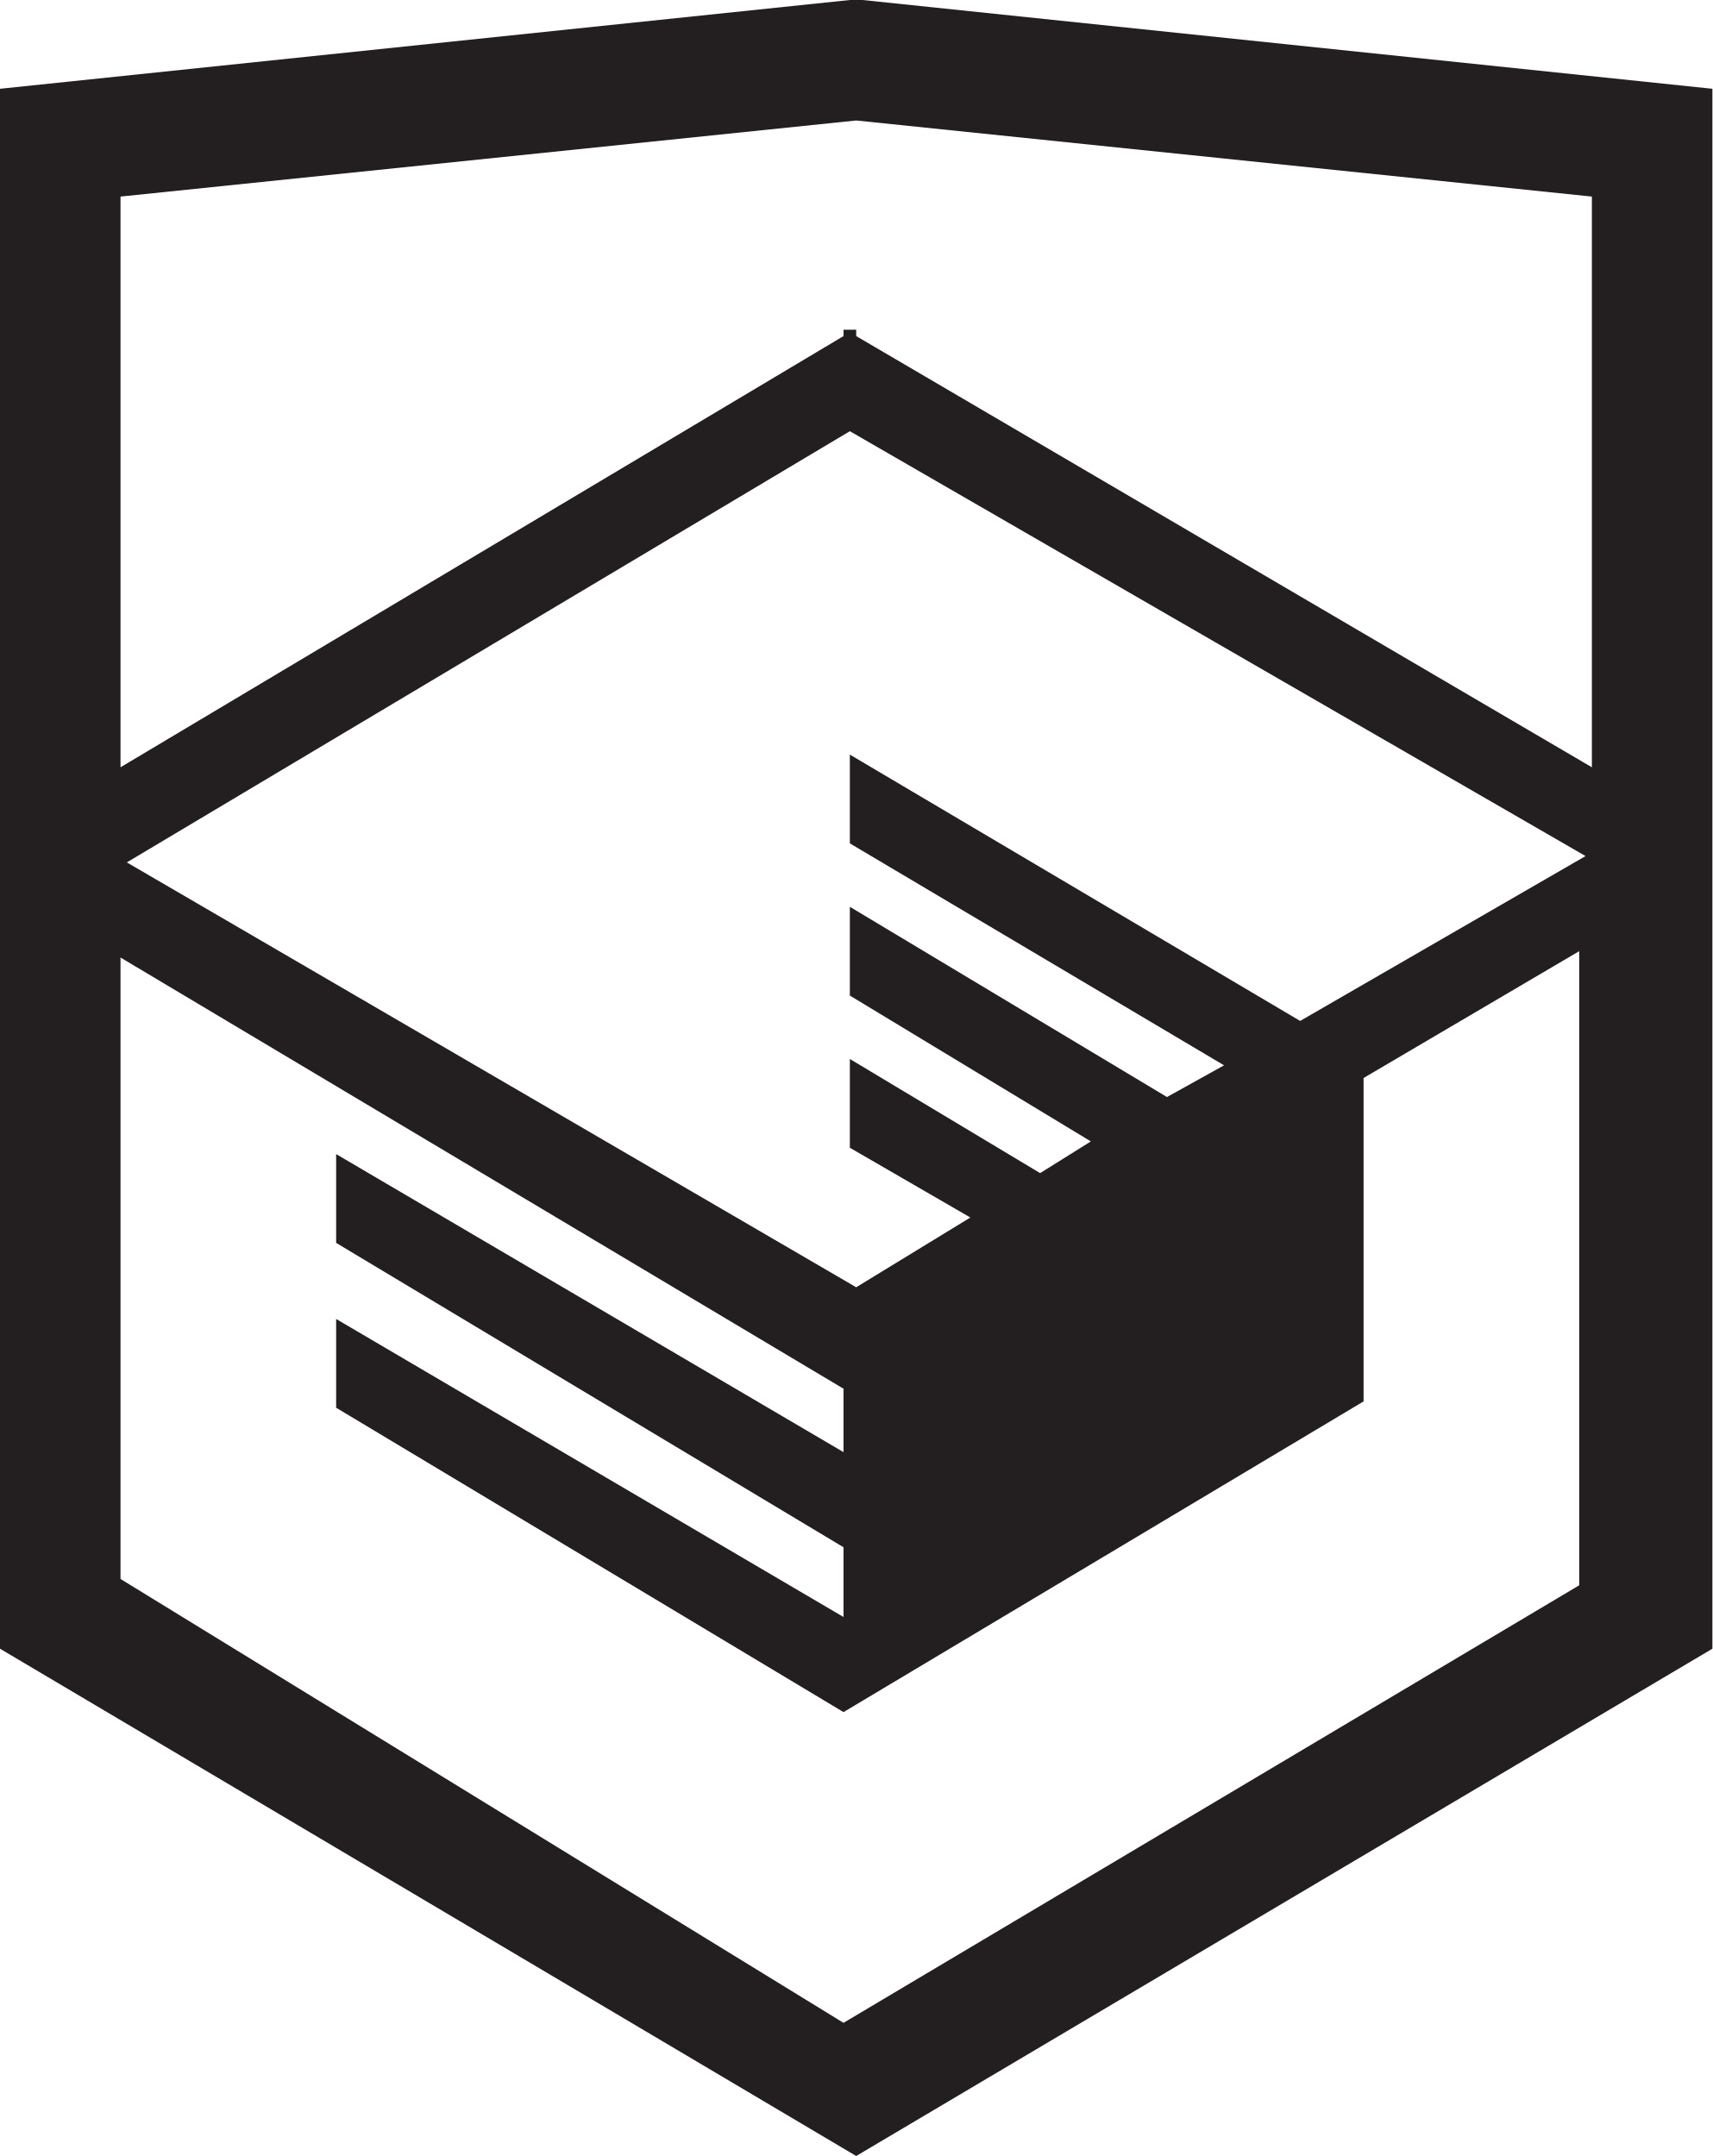
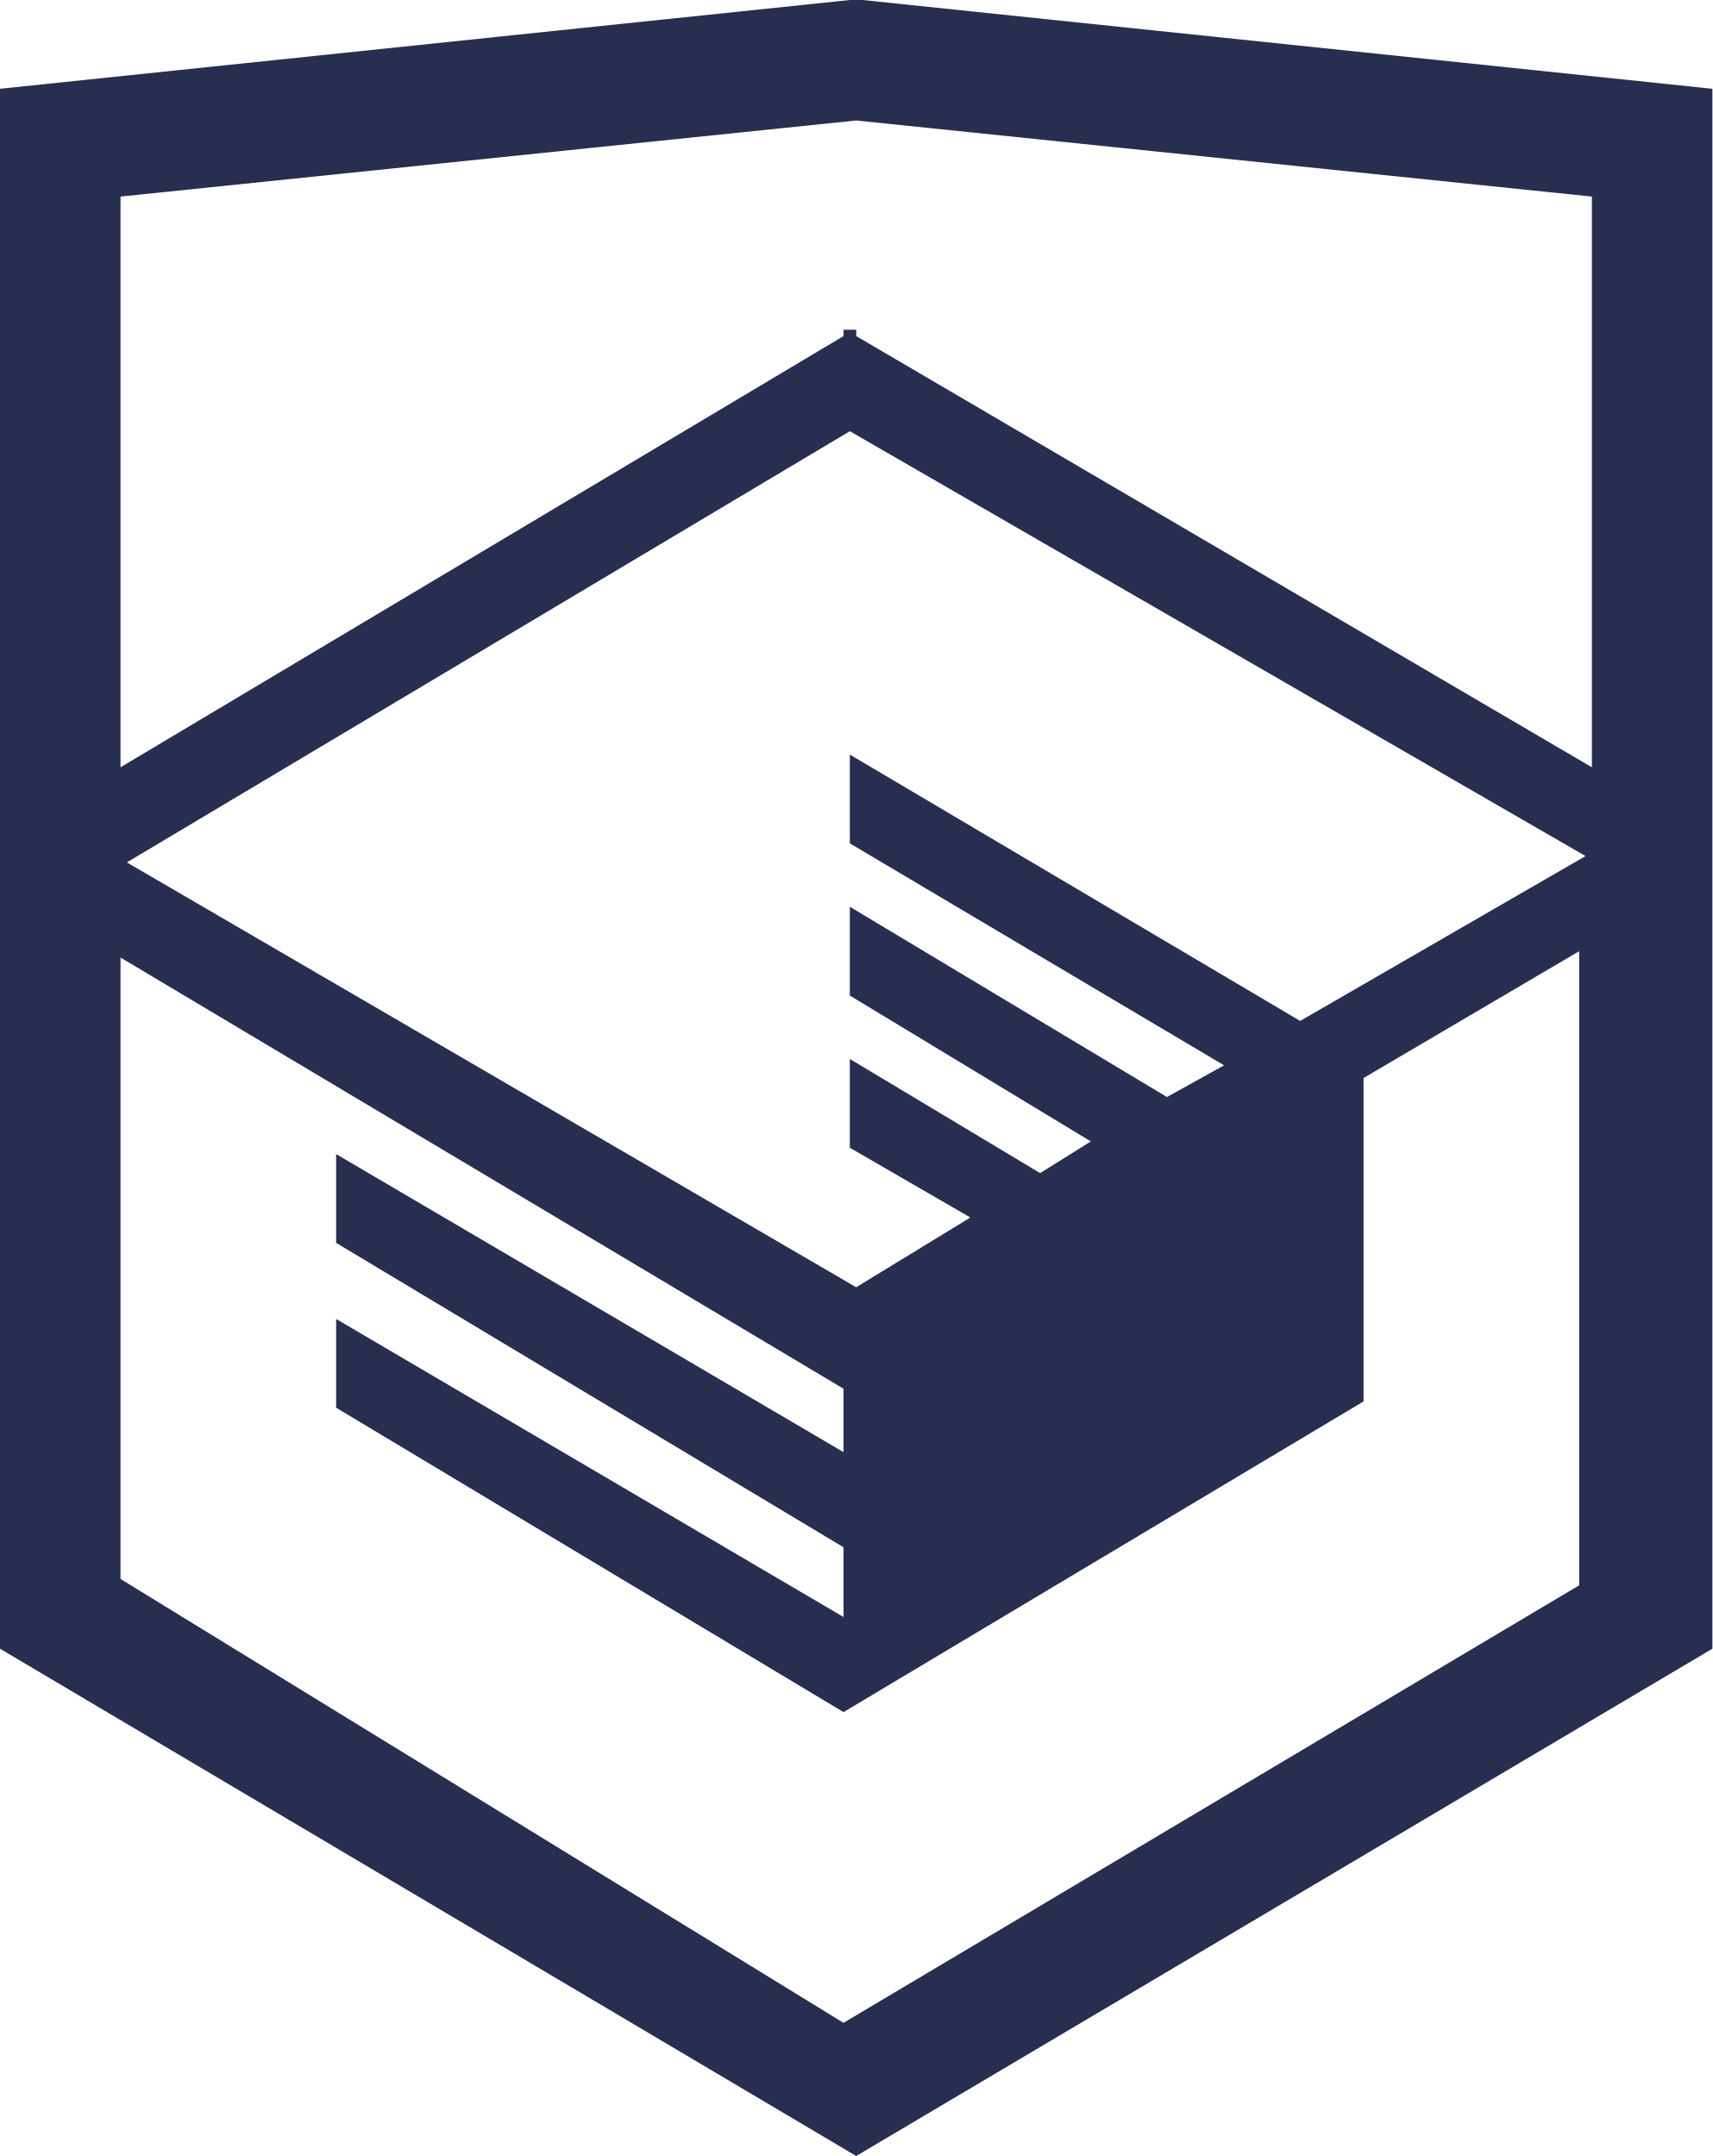
<svg xmlns="http://www.w3.org/2000/svg" version="1.1" id="Layer_1" x="0px" y="0px" viewBox="0 0 27 34" style="enable-background:new 0 0 27 34;" xml:space="preserve">
  <style type="text/css">
-   .st0{fill:#231F20;}
+   .st0{fill:#272e4f;}
</style>
  <path class="st0" d="M13.6,0l-0.2,0L0,1.4V26l13.5,8L27,26l0,0V1.4L13.6,0z M19.3,16.8l-0.9,0.5l-5-3l0,1.4l3.8,2.3l-0.8,0.5l-3-1.8   l0,1.4l1.9,1.1l-1.8,1.1L2,13.6l11.4-6.8L25,13.5l-4.5,2.6l-7.1-4.2l0,1.4L19.3,16.8z M1.9,15.1l11.4,6.8l0,1l-8-4.7l0,1.4l8,4.8   l0,1.1l-8-4.7l0,1.4l8,4.8l0,0l8.2-4.9v-1.3l0-0.1V17l3.4-2v10l-11.6,6.9L1.9,24.9V15.1z M1.9,12.1V3.1l11.6-1.2l11.6,1.2v9   L13.5,5.3l0-0.1l-0.1,0l-0.1,0v0.1L1.9,12.1z" />
</svg>
